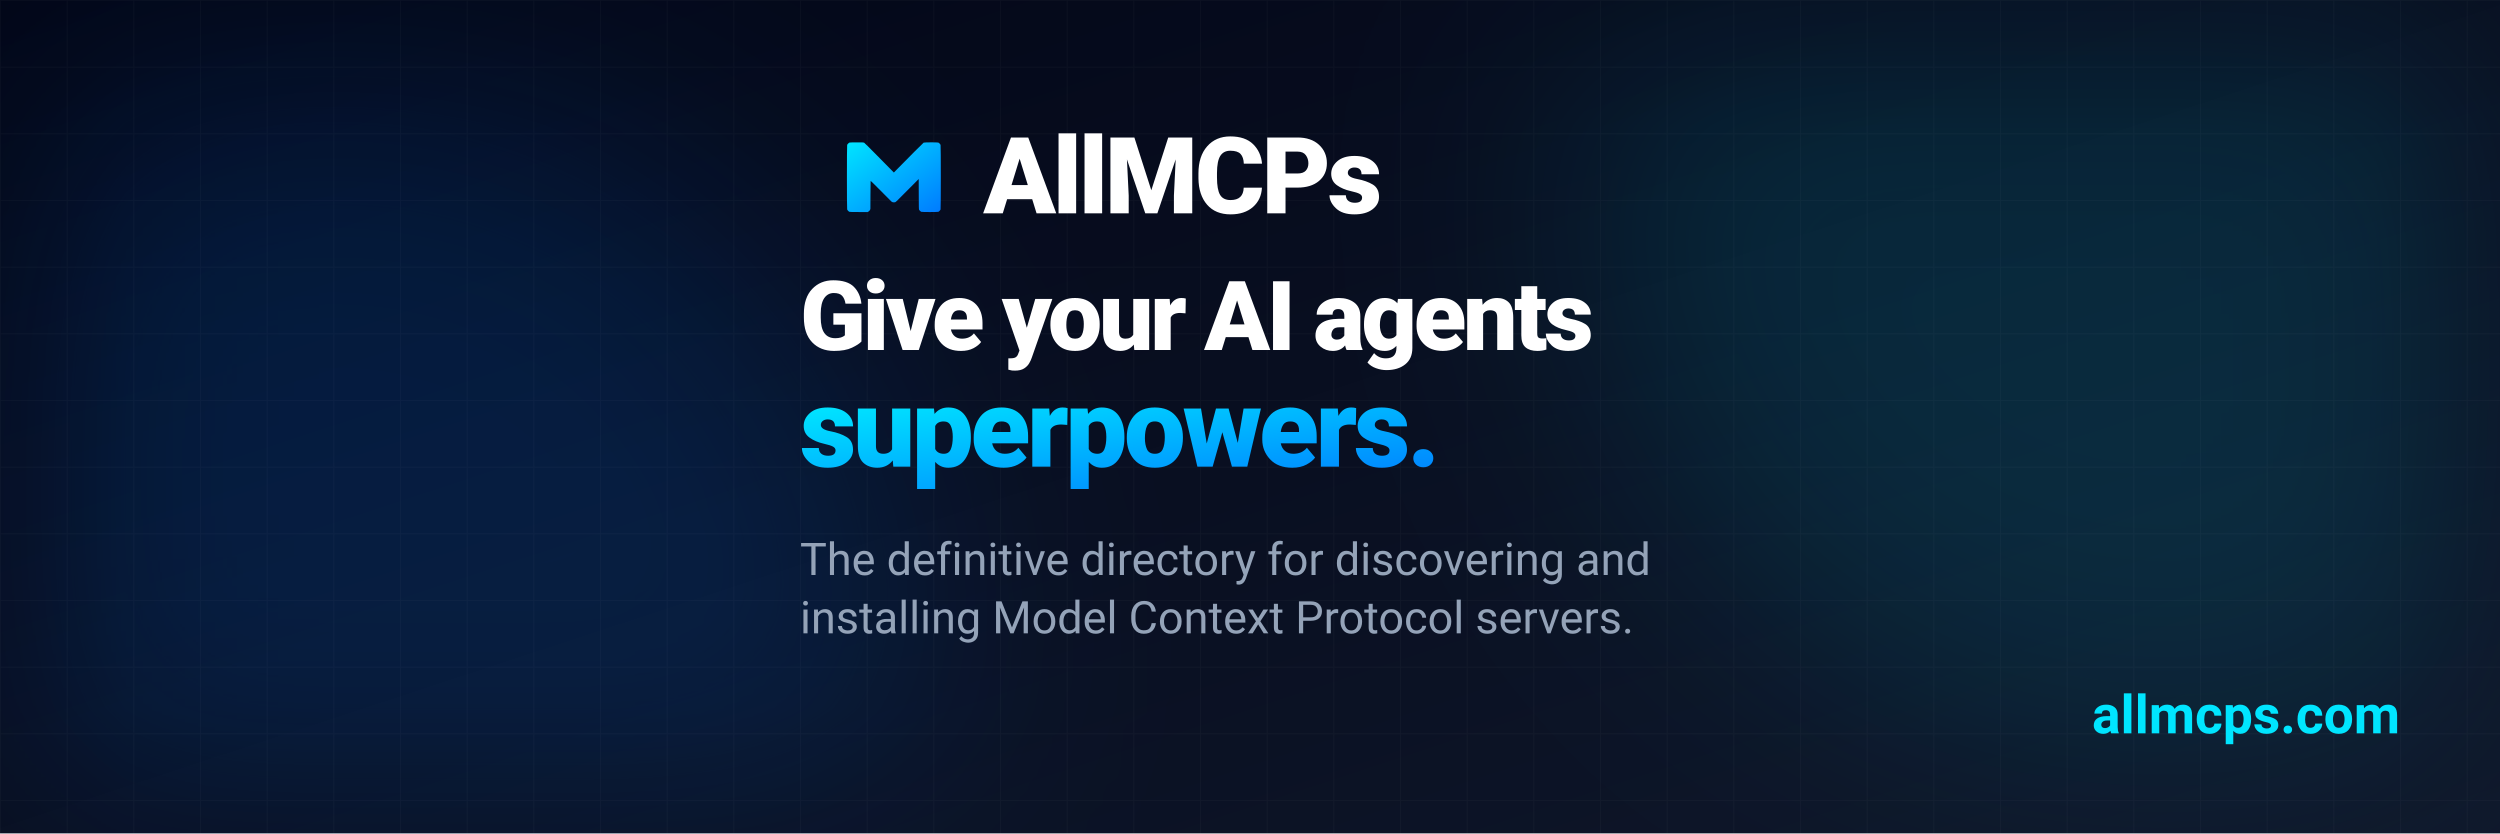
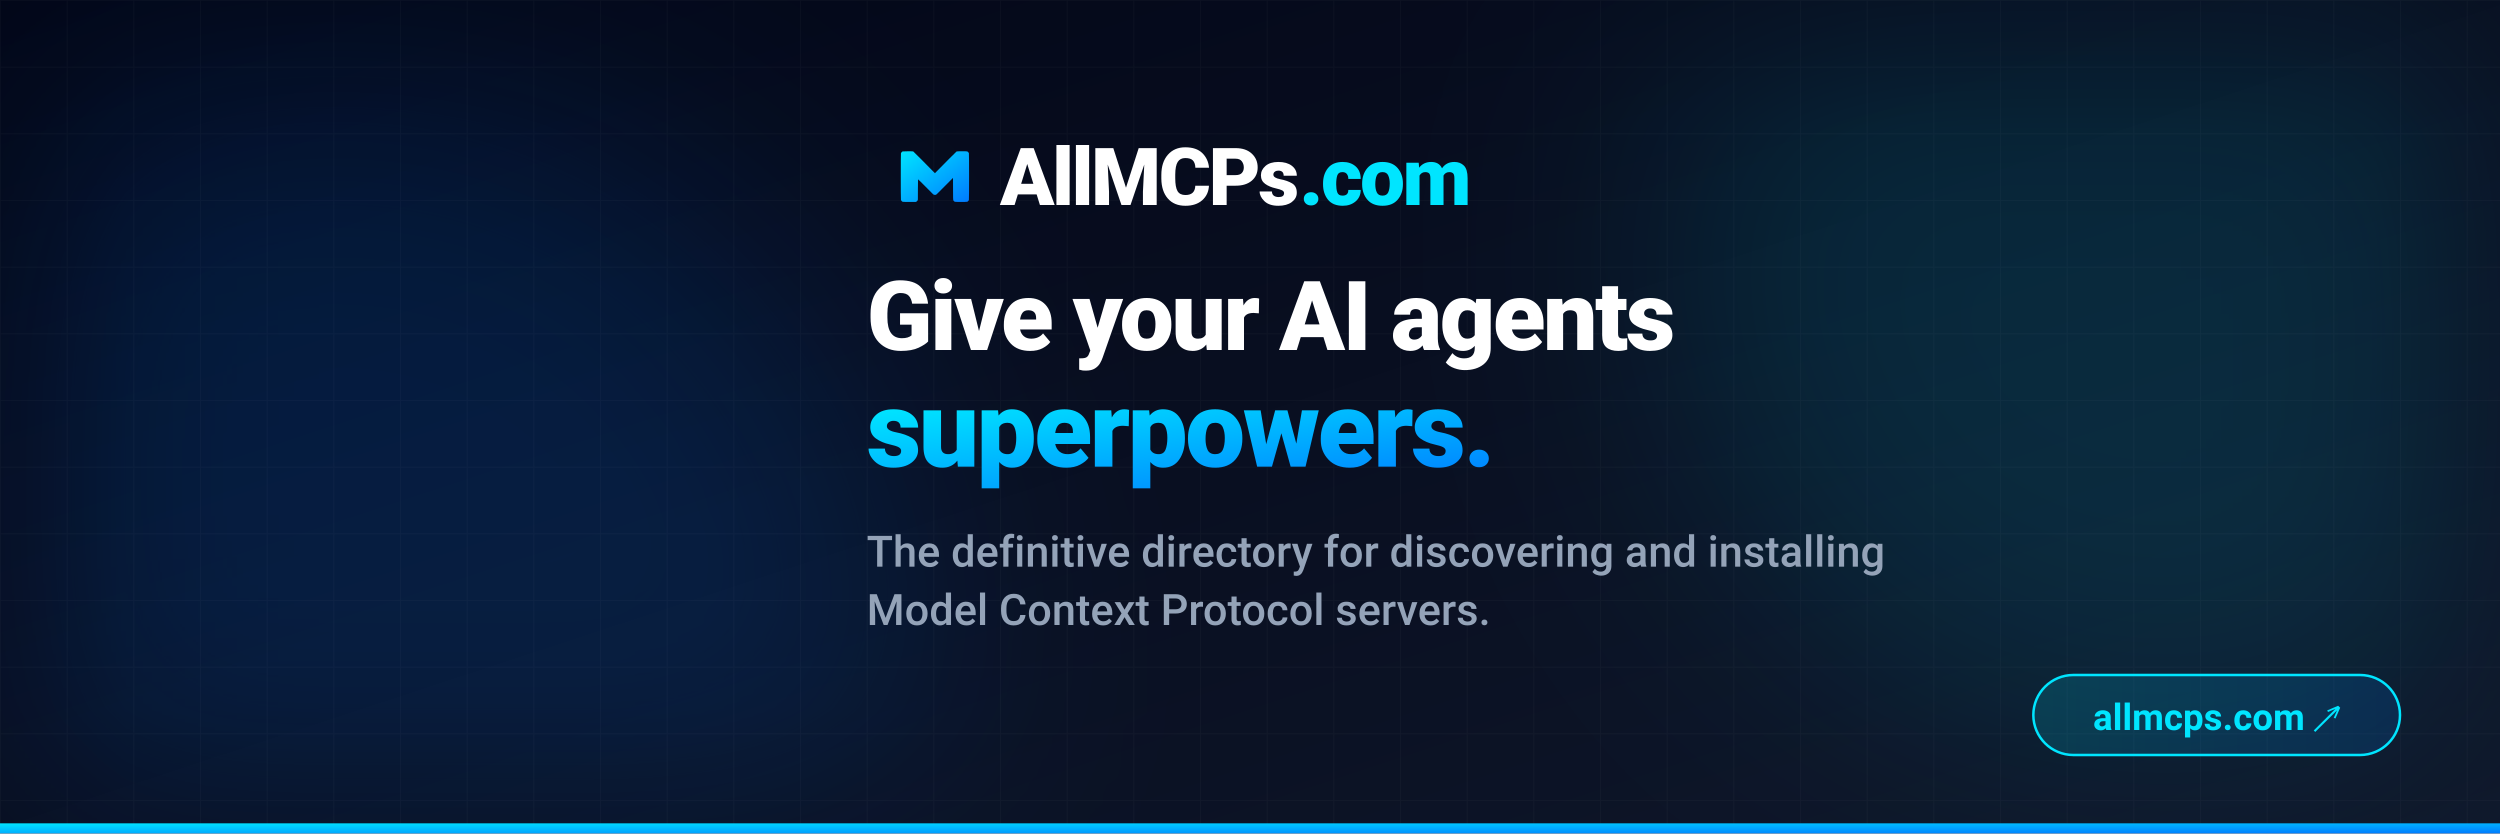
<svg xmlns="http://www.w3.org/2000/svg" width="1500" height="500" viewBox="0 0 1500 500">
  <defs>
    <linearGradient id="bgGrad" x1="0%" y1="0%" x2="100%" y2="100%">
      <stop offset="0%" stop-color="#020617" />
      <stop offset="100%" stop-color="#0f172a" />
    </linearGradient>
    <linearGradient id="cyanGrad" x1="0%" y1="0%" x2="100%" y2="100%">
      <stop offset="0%" stop-color="#00E5FF" />
      <stop offset="100%" stop-color="#007BFF" />
    </linearGradient>
+     <linearGradient id="pillGrad" x1="0%" y1="0%" x2="100%" y2="0%">
+       <stop offset="0%" stop-color="rgba(0,229,255,0.15)" />
+       <stop offset="100%" stop-color="rgba(0,123,255,0.15)" />
+     </linearGradient>
    <filter id="blur" x="-50%" y="-50%" width="200%" height="200%">
      <feGaussianBlur stdDeviation="80" />
    </filter>
  </defs>
  <rect width="1500" height="500" fill="url(#bgGrad)" />
-   <circle cx="1300" cy="100" r="350" fill="#00E5FF" opacity="0.12" filter="url(#blur)" />
+   <circle cx="1300" cy="150" r="300" fill="#00E5FF" opacity="0.12" filter="url(#blur)" />
  <circle cx="200" cy="400" r="350" fill="#007BFF" opacity="0.15" filter="url(#blur)" />
  <pattern id="grid" width="40" height="40" patternUnits="userSpaceOnUse">
    <path d="M 40 0 L 0 0 0 40" fill="none" stroke="#ffffff" stroke-width="1" opacity="0.03" />
  </pattern>
  <rect width="1500" height="500" fill="url(#grid)" />
-   <g transform="translate(480, 50)">
-     <g transform="scale(0.11)">
+   <g transform="translate(520, 65)">
+     <g transform="scale(0.08)">
      <path d="M 269 323.277 C 265.090 325.064, 258.583 332.135, 257.229 336.071 C 255.439 341.273, 255.439 682.727, 257.229 687.929 C 258.639 692.027, 265.181 698.995, 269.297 700.784 C 271.365 701.683, 284.709 702, 320.520 702 L 368.946 702 373.223 699.643 C 378.967 696.477, 383.975 689.094, 384.080 683.637 C 384.124 681.362, 384.236 646.575, 384.330 606.334 C 384.423 566.092, 384.861 532.806, 385.301 532.365 C 385.742 531.924, 395.193 540.774, 406.302 552.032 C 472.579 619.190, 498.326 645, 499.045 645 C 499.492 645, 500.477 645.620, 501.235 646.378 C 503.648 648.791, 511.893 649.986, 517.483 648.732 C 523.152 647.461, 517.517 652.868, 603.020 566.646 L 647.500 521.792 647.755 604.146 C 647.969 673.157, 648.243 686.986, 649.442 689.500 C 650.949 692.658, 656.953 698.638, 660.736 700.751 C 663.907 702.522, 750.635 702.552, 754.703 700.784 C 758.819 698.995, 765.361 692.027, 766.771 687.929 C 768.561 682.727, 768.561 341.273, 766.771 336.071 C 765.361 331.973, 758.819 325.005, 754.703 323.216 C 750.254 321.282, 678.301 321.504, 674.372 323.464 C 671.998 324.649, 592.424 404.437, 525.255 472.983 L 512.010 486.500 490.755 464.979 C 479.065 453.143, 443.178 416.784, 411.006 384.181 C 378.835 351.578, 351.203 324.250, 349.603 323.452 C 347.206 322.256, 340.057 322.012, 309.096 322.068 C 283.177 322.114, 270.724 322.490, 269 323.277 M 296 512 L 296 662 320 662 L 344 662 344.015 570.750 C 344.031 475.022, 343.974 476.322, 348.411 469.709 C 353.740 461.766, 367.433 459.347, 376.054 464.825 C 378.499 466.378, 382.016 469.416, 383.869 471.575 C 389.945 478.654, 454.129 543, 455.114 543 C 456.035 543, 482.229 516.634, 482.754 515.178 C 482.894 514.791, 469.844 501.144, 453.754 484.852 C 437.664 468.560, 418.660 449.216, 411.523 441.865 C 404.385 434.514, 383.725 413.538, 365.612 395.250 L 332.679 362 314.339 362 L 296 362 296 512 M 657.048 396.423 C 638.164 415.355, 622.378 431.388, 621.968 432.051 C 621.558 432.715, 590.460 464.289, 552.861 502.217 C 515.263 540.145, 484.356 571.569, 484.180 572.048 C 484.004 572.527, 490.163 579.306, 497.866 587.111 L 511.871 601.303 537.058 575.902 C 565.171 547.549, 599.284 512.991, 651.717 459.750 C 671.080 440.087, 687.166 424, 687.462 424 C 687.758 424, 688 477.550, 688 543 L 688 662 708 662 L 728 662 728 512 L 728 362 709.691 362 L 691.383 362 657.048 396.423" fill="url(#cyanGrad)" />
    </g>
-     <text x="110" y="78" font-family="-apple-system, BlinkMacSystemFont, 'Segoe UI', Roboto, Helvetica, Arial, sans-serif" font-size="64" font-weight="800" fill="#ffffff" letter-spacing="-2">AllMCPs</text>
+     <text x="80" y="58" font-family="-apple-system, BlinkMacSystemFont, 'Segoe UI', Roboto, Helvetica, Arial, sans-serif" font-size="48" font-weight="800" fill="#ffffff" letter-spacing="-1.5">AllMCPs<tspan fill="#00E5FF">.com</tspan>
+     </text>
  </g>
-   <text x="480" y="210" font-family="-apple-system, BlinkMacSystemFont, 'Segoe UI', Roboto, Helvetica, Arial, sans-serif" font-size="58" font-weight="900" fill="#ffffff" letter-spacing="-2">Give your AI agents</text>
-   <text x="480" y="280" font-family="-apple-system, BlinkMacSystemFont, 'Segoe UI', Roboto, Helvetica, Arial, sans-serif" font-size="66" font-weight="900" fill="url(#cyanGrad)" letter-spacing="-2">superpowers.</text>
-   <text x="480" y="345" font-family="-apple-system, BlinkMacSystemFont, 'Segoe UI', Roboto, Helvetica, Arial, sans-serif" font-size="27" font-weight="400" fill="#94a3b8">The definitive directory for discovering and</text>
-   <text x="480" y="380" font-family="-apple-system, BlinkMacSystemFont, 'Segoe UI', Roboto, Helvetica, Arial, sans-serif" font-size="27" font-weight="400" fill="#94a3b8">installing Model Context Protocol servers.</text>
-   <text x="1440" y="440" font-family="-apple-system, BlinkMacSystemFont, 'Segoe UI', Roboto, Helvetica, Arial, sans-serif" font-size="32" font-weight="700" fill="#00E5FF" text-anchor="end">allmcps.com</text>
+   <text x="520" y="210" font-family="-apple-system, BlinkMacSystemFont, 'Segoe UI', Roboto, Helvetica, Arial, sans-serif" font-size="58" font-weight="900" fill="#ffffff" letter-spacing="-1.5">Give your AI agents</text>
+   <text x="520" y="280" font-family="-apple-system, BlinkMacSystemFont, 'Segoe UI', Roboto, Helvetica, Arial, sans-serif" font-size="64" font-weight="900" fill="url(#cyanGrad)" letter-spacing="-1.5">superpowers.</text>
+   <text x="520" y="340" font-family="-apple-system, BlinkMacSystemFont, 'Segoe UI', Roboto, Helvetica, Arial, sans-serif" font-size="26" font-weight="500" fill="#94a3b8">The definitive directory for discovering and installing</text>
+   <text x="520" y="375" font-family="-apple-system, BlinkMacSystemFont, 'Segoe UI', Roboto, Helvetica, Arial, sans-serif" font-size="26" font-weight="500" fill="#94a3b8">Model Context Protocol servers.</text>
+   <rect x="1220" y="405" width="220" height="48" rx="24" fill="url(#pillGrad)" stroke="#00E5FF" stroke-width="1.5" />
+   <text x="1330" y="438" font-family="-apple-system, BlinkMacSystemFont, 'Segoe UI', Roboto, Helvetica, Arial, sans-serif" font-size="22" font-weight="700" fill="#00E5FF" text-anchor="middle">allmcps.com ↗</text>
+   <rect x="0" y="494" width="1500" height="6" fill="url(#cyanGrad)" />
</svg>
